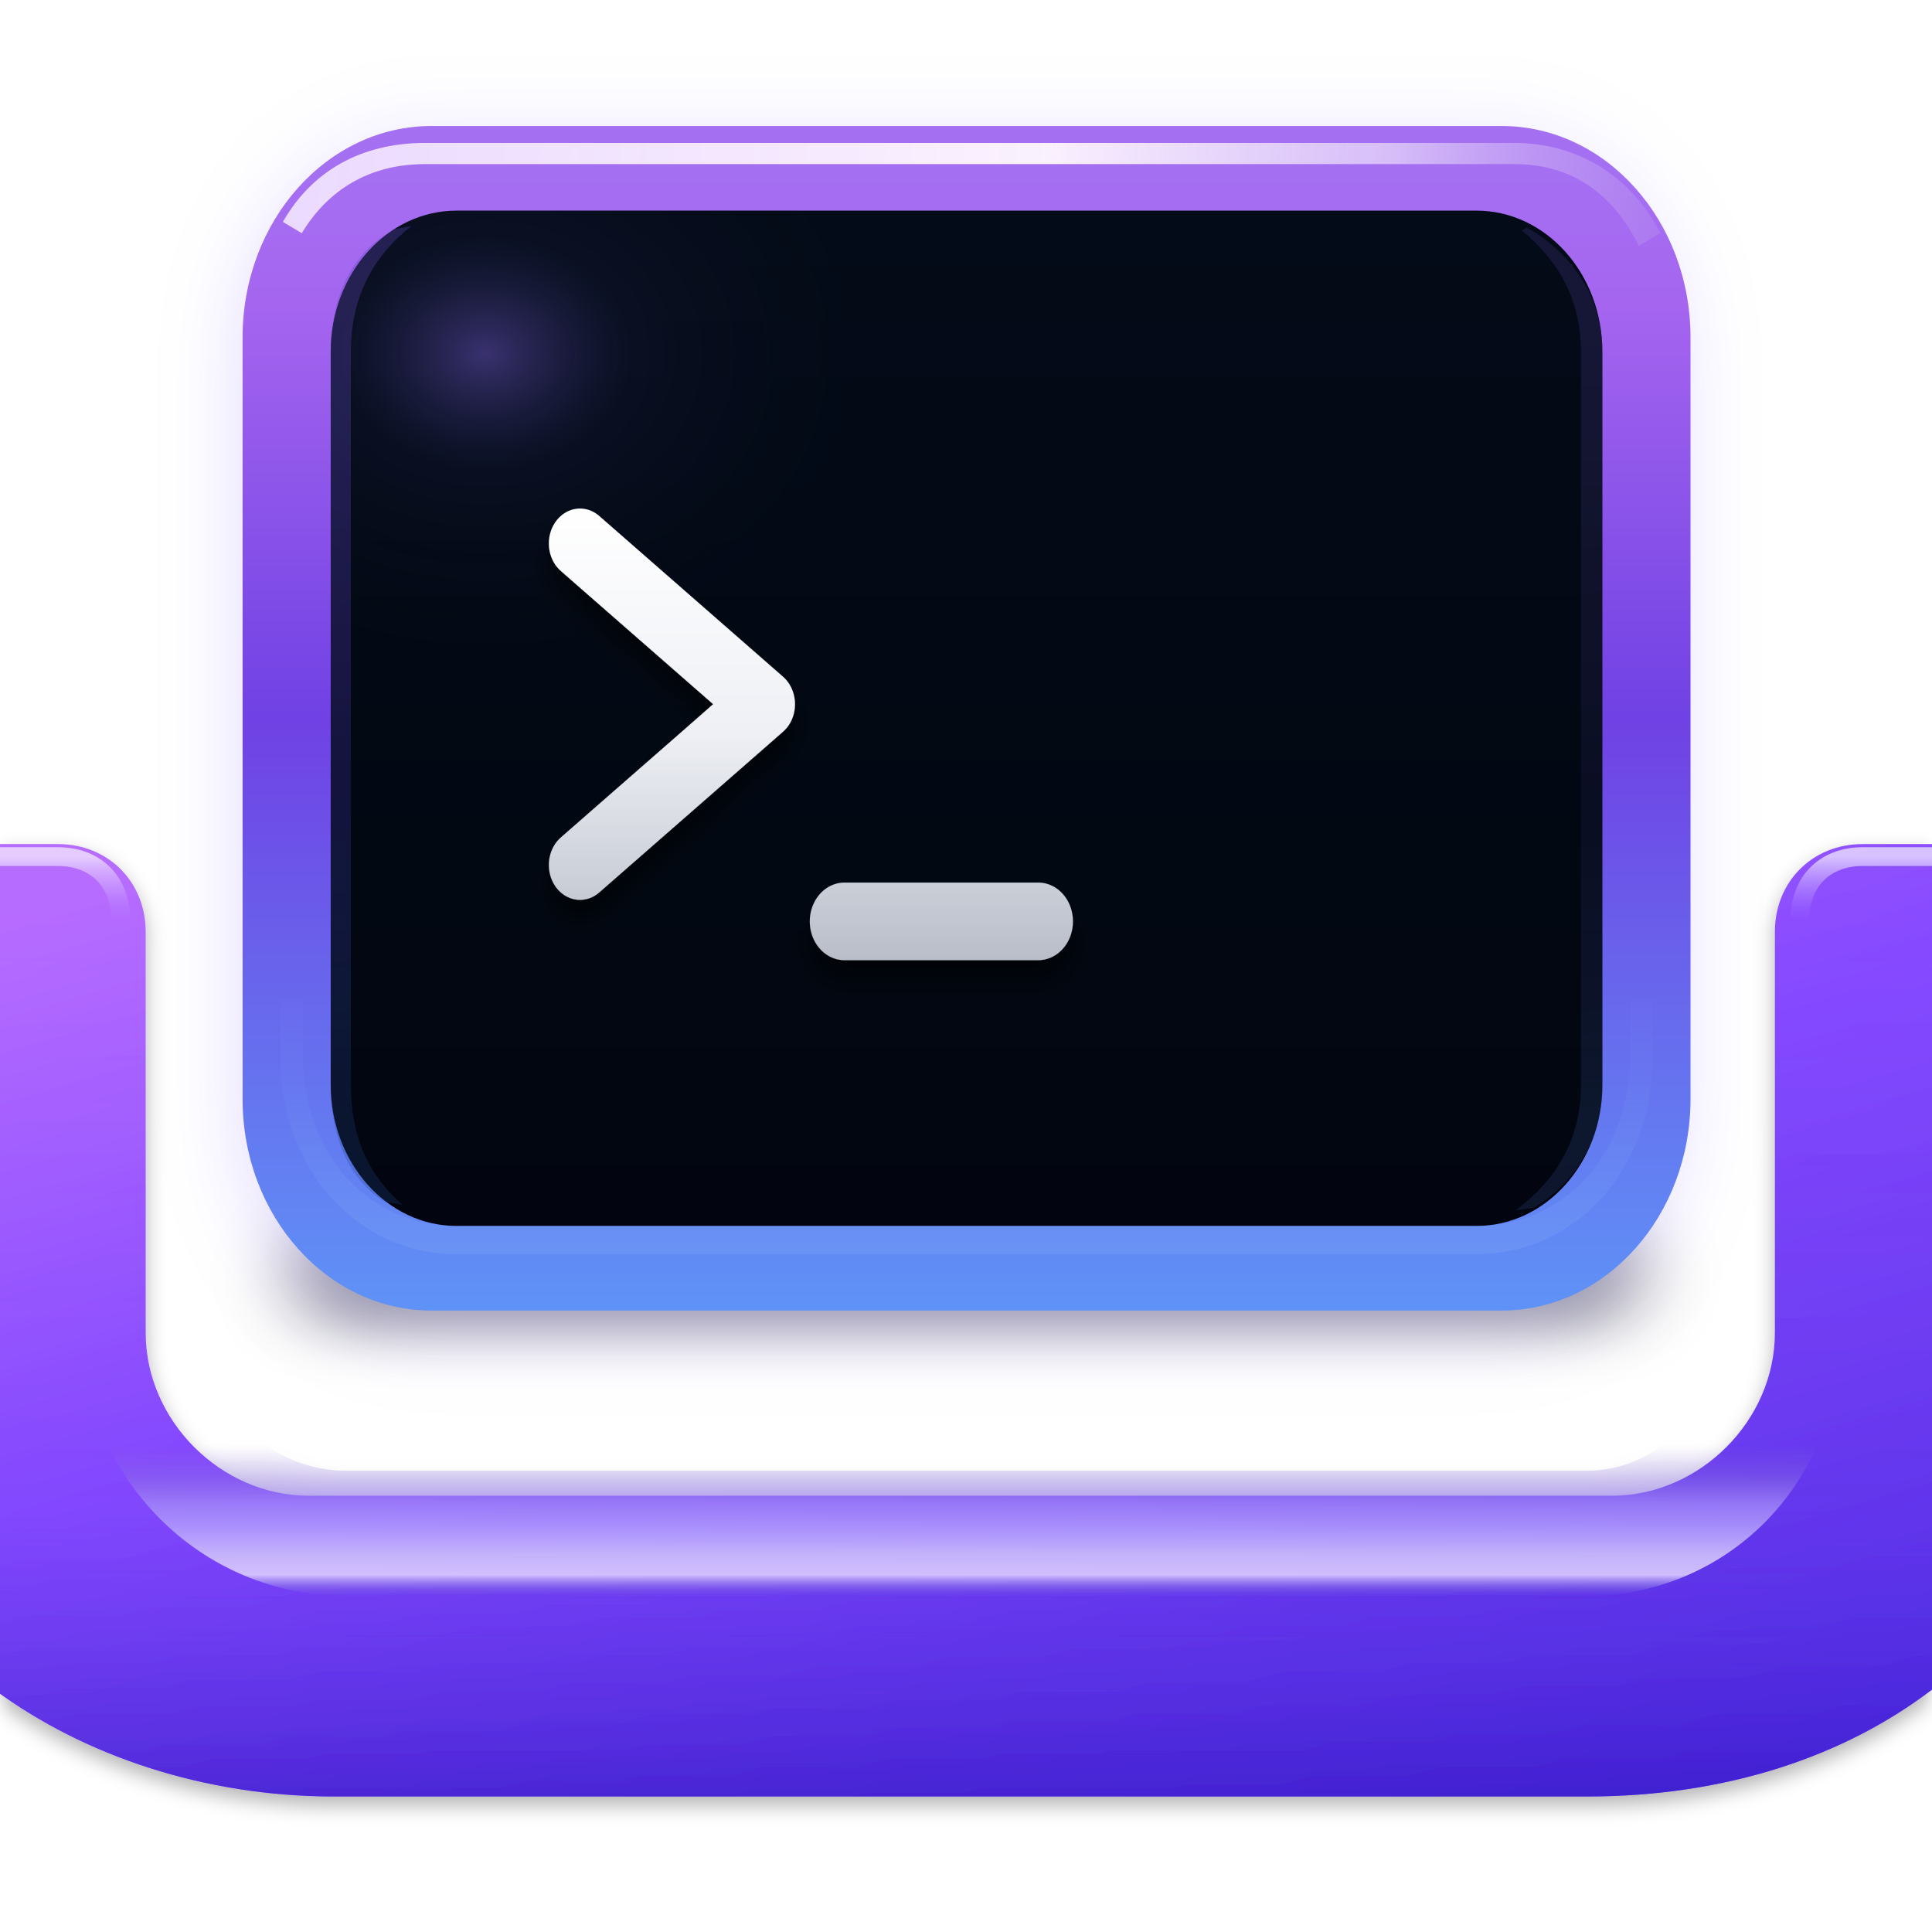
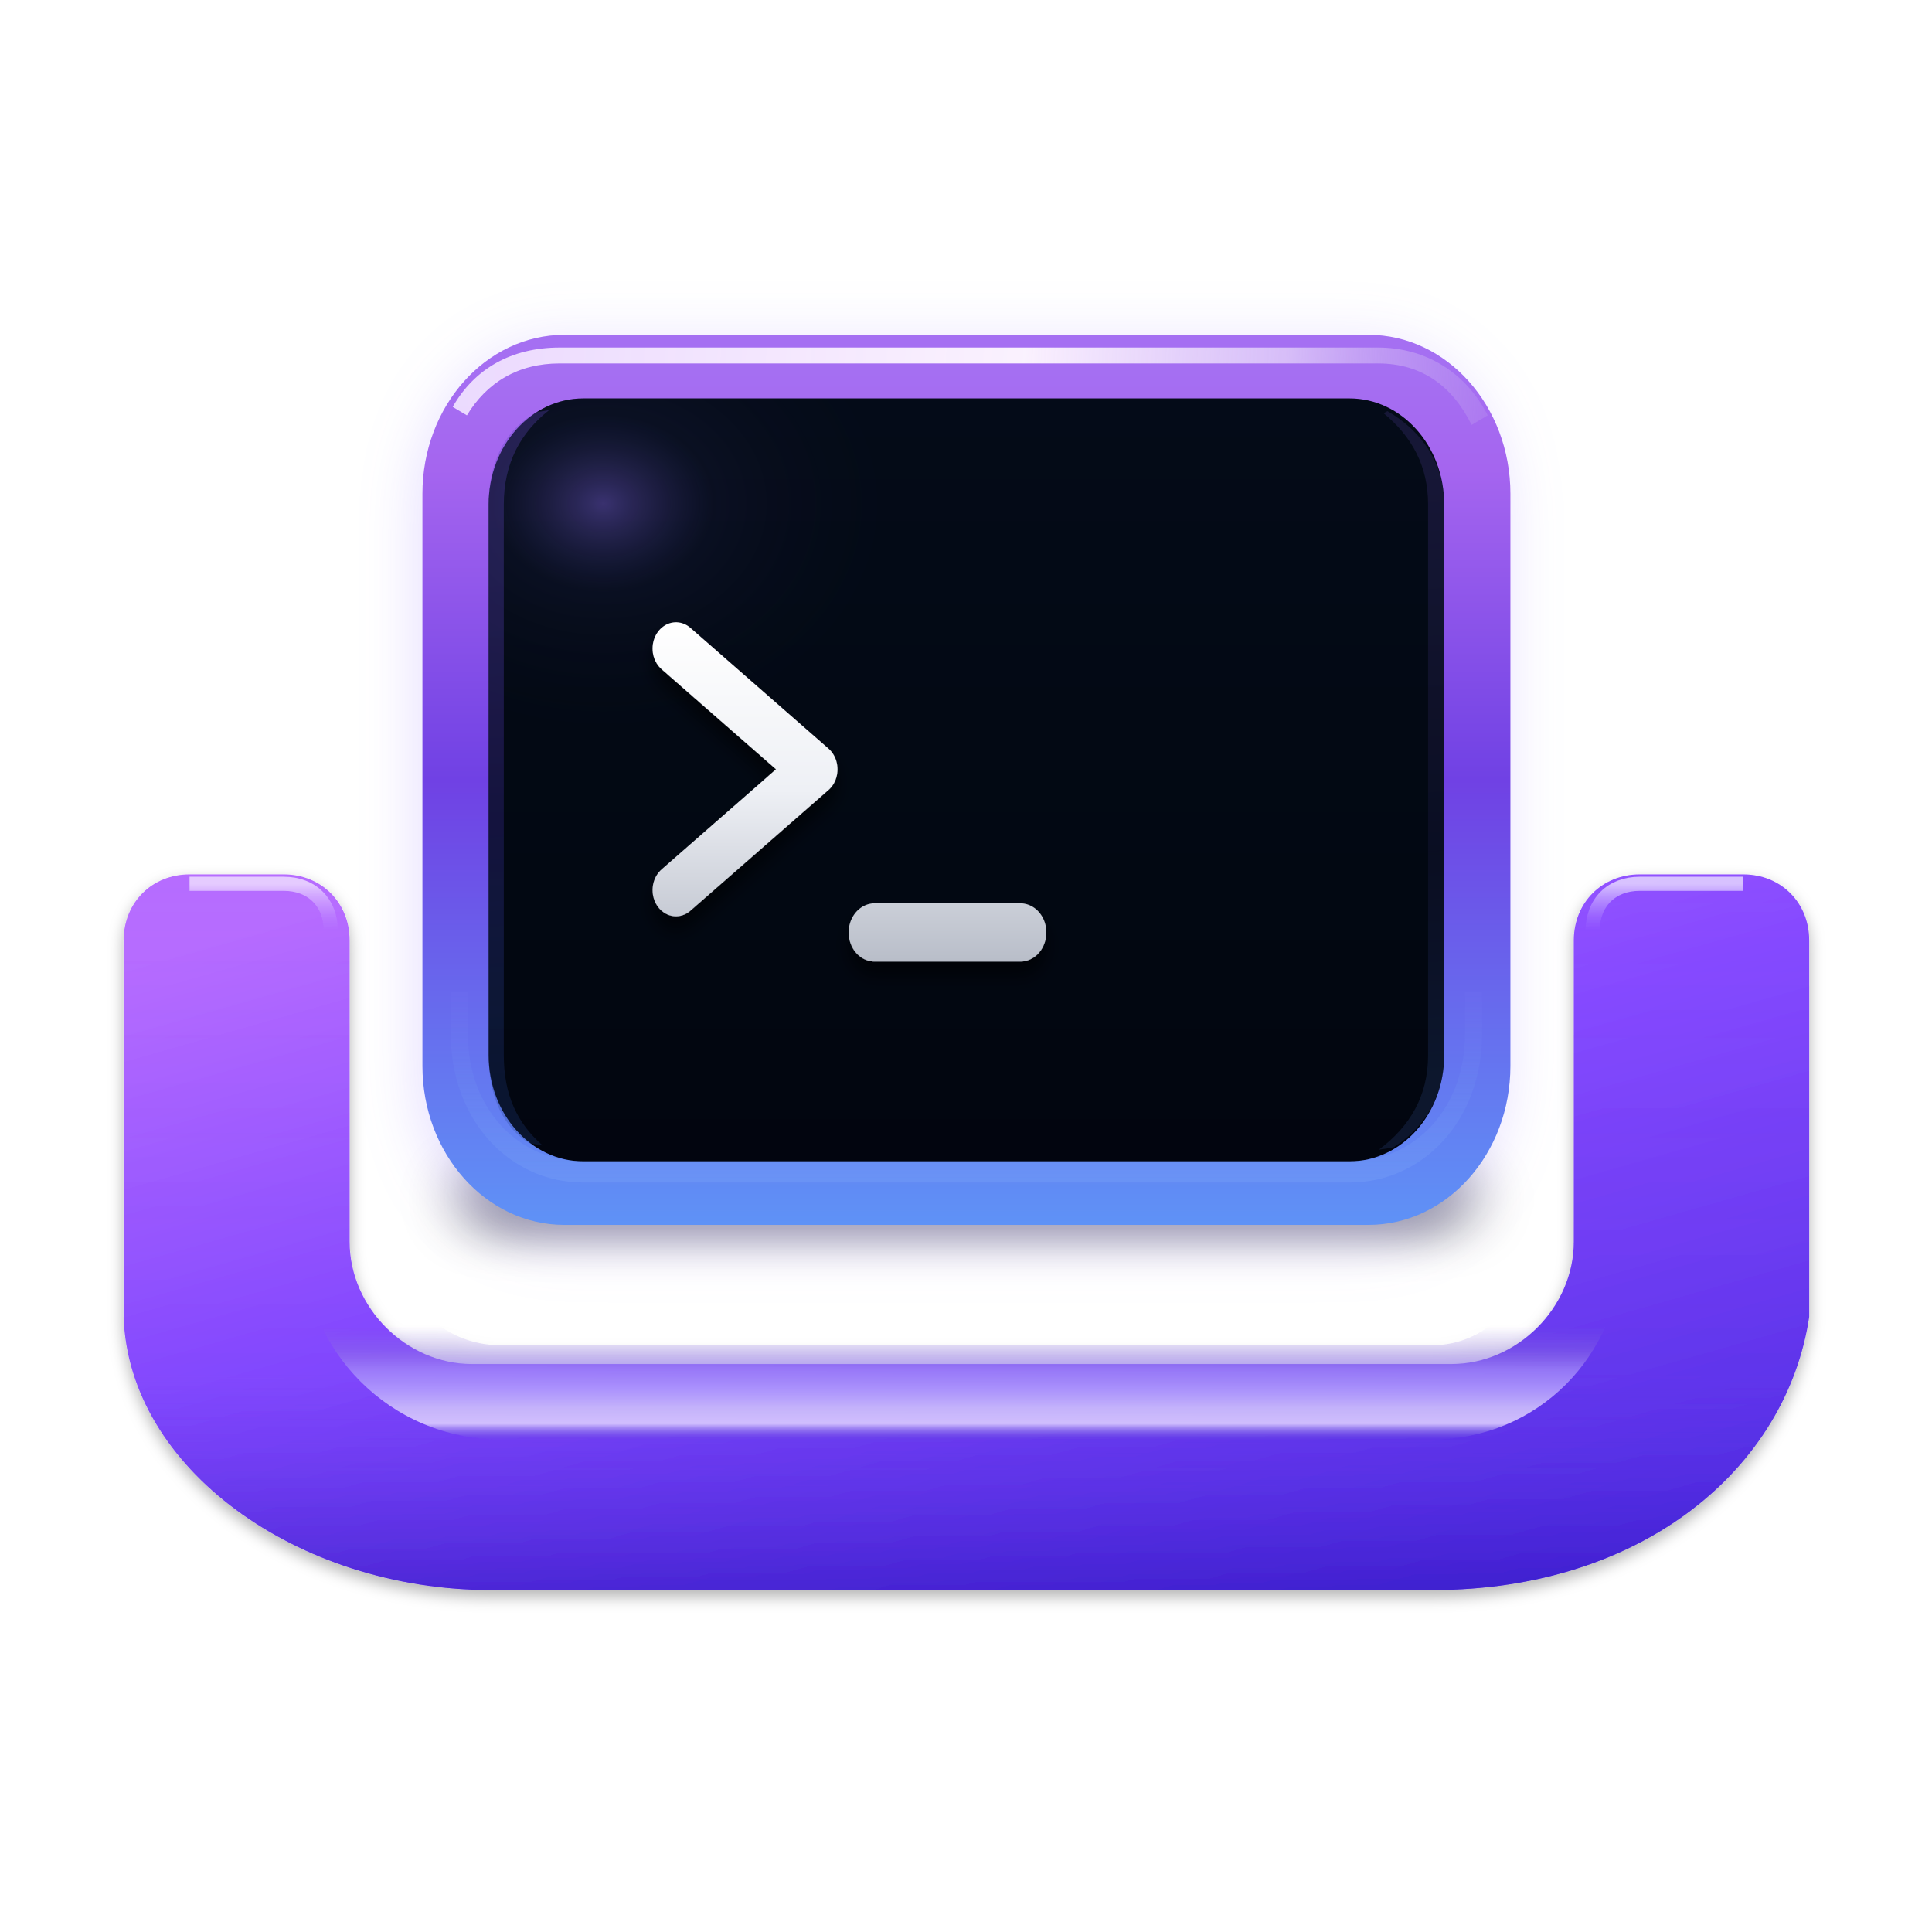
- <svg xmlns="http://www.w3.org/2000/svg" viewBox="35.087 7.883 138.747 138.747" width="32" height="32" role="img" aria-label="Pier">
+ <svg xmlns="http://www.w3.org/2000/svg" viewBox="12.134 -15.07 184.652 184.652" width="32" height="32" role="img" aria-label="Pier">
  <defs>
    <linearGradient id="berth-fill" x1="0.16" y1="0.02" x2="0.82" y2="1">
      <stop offset="0" stop-color="#b66cff" />
      <stop offset="0.44" stop-color="#8549ff" />
      <stop offset="1" stop-color="#542ee5" />
    </linearGradient>
    <linearGradient id="berth-depth" x1="0" y1="0" x2="0" y2="1">
      <stop offset="0" stop-color="#b275ff" stop-opacity="0" />
      <stop offset="0.7" stop-color="#5b35ec" stop-opacity="0.08" />
      <stop offset="1" stop-color="#2811b8" stop-opacity="0.48" />
    </linearGradient>
    <linearGradient id="berth-top-rim" x1="0" y1="0" x2="0" y2="1">
      <stop offset="0" stop-color="#ffffff" stop-opacity="0.9" />
      <stop offset="0.42" stop-color="#eadfff" stop-opacity="0.48" />
      <stop offset="1" stop-color="#b89aff" stop-opacity="0" />
    </linearGradient>
    <linearGradient id="berth-shelf" x1="0" y1="108" x2="0" y2="120" gradientUnits="userSpaceOnUse">
      <stop offset="0" stop-color="#8d72d8" stop-opacity="0" />
      <stop offset="0.18" stop-color="#8f76dd" stop-opacity="0.28" />
      <stop offset="0.38" stop-color="#a58df8" stop-opacity="0.72" />
      <stop offset="0.55" stop-color="#b6a3fe" stop-opacity="0.82" />
      <stop offset="0.72" stop-color="#cbbcfb" stop-opacity="0.92" />
      <stop offset="0.86" stop-color="#ded0ff" stop-opacity="0.88" />
      <stop offset="1" stop-color="#6b54db" stop-opacity="0.1" />
    </linearGradient>
    <linearGradient id="terminal-frame-fill" x1="0" y1="0" x2="0" y2="1">
      <stop offset="0" stop-color="#a56ff2" />
      <stop offset="0.04" stop-color="#a56ff2" />
      <stop offset="0.15" stop-color="#a565ef" />
      <stop offset="0.5" stop-color="#7041e4" />
      <stop offset="1" stop-color="#5f92f6" />
    </linearGradient>
    <linearGradient id="terminal-top-rim" x1="50" y1="19" x2="160" y2="26" gradientUnits="userSpaceOnUse">
      <stop offset="0" stop-color="#f3e6ff" stop-opacity="0.9" />
      <stop offset="0.55" stop-color="#fff8ff" stop-opacity="0.95" />
      <stop offset="0.8" stop-color="#eadcfb" stop-opacity="0.72" />
      <stop offset="1" stop-color="#c5a9ef" stop-opacity="0.22" />
    </linearGradient>
    <linearGradient id="terminal-lower-rim" x1="0" y1="80" x2="0" y2="98" gradientUnits="userSpaceOnUse">
      <stop offset="0" stop-color="#8b8cff" stop-opacity="0.04" />
      <stop offset="0.42" stop-color="#779cf5" stop-opacity="0.14" />
      <stop offset="1" stop-color="#81aaf7" stop-opacity="0.28" />
    </linearGradient>
    <linearGradient id="screen-fill" x1="0" y1="0" x2="0" y2="1">
      <stop offset="0" stop-color="#040b18" />
      <stop offset="0.65" stop-color="#020812" />
      <stop offset="1" stop-color="#02050f" />
    </linearGradient>
    <radialGradient id="screen-glow" cx="0.12" cy="0.14" r="0.41">
      <stop offset="0" stop-color="#765ed3" stop-opacity="0.47" />
      <stop offset="0.28" stop-color="#3b397b" stop-opacity="0.11" />
      <stop offset="0.75" stop-color="#0a1020" stop-opacity="0" />
      <stop offset="1" stop-color="#0a1020" stop-opacity="0" />
    </radialGradient>
    <linearGradient id="screen-left-depth" x1="54" y1="32" x2="56" y2="88" gradientUnits="userSpaceOnUse">
      <stop offset="0" stop-color="#5d46bd" stop-opacity="0.32" />
      <stop offset="0.55" stop-color="#271d69" stop-opacity="0.5" />
      <stop offset="1" stop-color="#24408b" stop-opacity="0.26" />
    </linearGradient>
    <linearGradient id="screen-right-depth" x1="153" y1="32" x2="155" y2="88" gradientUnits="userSpaceOnUse">
      <stop offset="0" stop-color="#7857dc" stop-opacity="0.16" />
      <stop offset="0.62" stop-color="#493b9d" stop-opacity="0.11" />
      <stop offset="1" stop-color="#4271c8" stop-opacity="0.16" />
    </linearGradient>
    <linearGradient id="glyph-fill" x1="0" y1="45" x2="0" y2="77" gradientUnits="userSpaceOnUse">
      <stop offset="0" stop-color="#ffffff" />
      <stop offset="0.5" stop-color="#eef0f5" />
      <stop offset="1" stop-color="#b9bec9" />
    </linearGradient>
    <filter id="berth-shadow" x="-15%" y="-10%" width="130%" height="125%" color-interpolation-filters="sRGB">
      <feDropShadow dx="0" dy="2" stdDeviation="2" flood-color="#15064c" flood-opacity="0.28" />
      <feDropShadow dx="0" dy="0.7" stdDeviation="0.8" flood-color="#000000" flood-opacity="0.3" />
    </filter>
    <filter id="terminal-shadow-and-halo" x="35" y="6" width="140" height="112" filterUnits="userSpaceOnUse" color-interpolation-filters="sRGB">
      <feGaussianBlur in="SourceAlpha" stdDeviation="3" result="halo-blur" />
      <feOffset in="halo-blur" dx="-0.55" dy="1.1" result="halo-position" />
      <feFlood flood-color="#7552ff" flood-opacity="0.18" result="halo-color" />
      <feComposite in="halo-color" in2="halo-position" operator="in" result="uniform-halo" />
    </filter>
    <filter id="terminal-bottom-shadow" x="42" y="88" width="125" height="25" filterUnits="userSpaceOnUse" color-interpolation-filters="sRGB">
      <feGaussianBlur in="SourceAlpha" stdDeviation="3 1.8" result="shadow-blur" />
      <feOffset in="shadow-blur" dy="1.5" result="shadow-position" />
      <feFlood flood-color="#010612" flood-opacity="0.36" result="shadow-color" />
      <feComposite in="shadow-color" in2="shadow-position" operator="in" />
    </filter>
    <filter id="glyph-shadow" x="-30%" y="-30%" width="160%" height="180%" color-interpolation-filters="sRGB">
      <feDropShadow dx="0" dy="1.3" stdDeviation="0.9" flood-color="#000000" flood-opacity="0.62" />
    </filter>
    <clipPath id="berth-clip">
      <path d="M22 60H32c4 0 7 3 7 7v32c0 7 6 13 13 13h104c7 0 13-6 13-13V67c0-4 3-7 7-7h11c4 0 7 3 7 7v40c-2.4 16-17.6 29-40 29H54c-20.6 0-38.5-13-39-29V67c0-4 3-7 7-7Z" />
    </clipPath>
  </defs>
  <g id="berth-layer" transform="translate(104.5 145) scale(0.9) translate(-104.5 -145)">
    <g id="berth-body" filter="url(#berth-shadow)">
      <path id="berth-base" d="M22 60H32c4 0 7 3 7 7v32c0 7 6 13 13 13h104c7 0 13-6 13-13V67c0-4 3-7 7-7h11c4 0 7 3 7 7v40c-2.4 16-17.6 29-40 29H54c-20.6 0-38.5-13-39-29V67c0-4 3-7 7-7Z" fill="url(#berth-fill)" />
      <rect id="berth-depth-overlay" x="15" y="60" width="179" height="76" fill="url(#berth-depth)" clip-path="url(#berth-clip)" />
      <path id="berth-arm-highlights" d="M22 61H32c3 0 5 2 5 5M171 66c0-3 2-5 5-5h11" fill="none" stroke="url(#berth-top-rim)" stroke-width="1.5" stroke-linecap="butt" opacity="0.72" />
      <path id="berth-inner-shelf" d="M34 98C34 95.7 36.2 94 39 94s5 1.7 5 4v1c0 6.1 4.9 11 11 11h99c5.5 0 10-4.5 10-10v-2c0-2.3 2.2-4 5-4s5 1.7 5 4v2c0 11.1-8.9 20-20 20H55c-11.6 0-21-9.4-21-21Z" fill="url(#berth-shelf)" />
    </g>
  </g>
  <g id="terminal-layer" transform="translate(104.5 102) scale(0.9042 1.0127) translate(-104.5 -102)">
    <g id="terminal-material-effects">
      <rect id="terminal-bottom-shadow-shape" x="51" y="94" width="107" height="8" rx="4" fill="#000000" filter="url(#terminal-bottom-shadow)" />
      <rect id="terminal-effect-shape" x="47" y="18" width="115" height="84" rx="15" fill="#000000" filter="url(#terminal-shadow-and-halo)" />
    </g>
    <rect id="terminal-frame" x="47" y="18" width="115" height="84" rx="15" fill="url(#terminal-frame-fill)" />
    <g id="screen-layer">
      <rect id="screen" x="54" y="24" width="101" height="72" rx="10" fill="url(#screen-fill)" />
      <rect id="screen-left-top-glow" x="54" y="24" width="101" height="72" rx="10" fill="url(#screen-glow)" />
      <path id="screen-left-inner-depth" d="M54 34C54 29.6 56.1 26.7 59.1 25.3L60.4 25.1C57.4 27.2 55.6 30.1 55.6 34v52c0 3.7 1.4 6.4 4.1 8.5l-1.4-.2C55.6 92.8 54 90 54 86Z" fill="url(#screen-left-depth)" />
      <path id="screen-right-inner-depth" d="M149 25.2C152.7 27.1 155 30.2 155 34v52c0 3.8-2.1 6.9-5.4 8.7l-1.5.2c3.3-2.2 5.2-5.1 5.2-8.9V34c0-3.6-1.7-6.4-4.7-8.6Z" fill="url(#screen-right-depth)" />
    </g>
    <g id="terminal-frame-highlights">
      <path id="terminal-top-highlight" d="M61.5 19.2H148c5.2 0 9.4 2.5 11.6 6.4l-1.7.9c-2-3.6-5.2-5.8-9.9-5.8H61.5c-4.4 0-7.7 1.8-9.8 4.9l-1.5-.8c2.3-3.6 6.2-5.6 11.3-5.6Z" fill="url(#terminal-top-rim)" />
      <path id="terminal-bottom-highlight" d="M50 80v4c0 8.1 6.2 14 14 14h81c7.8 0 14-5.9 14-14v-4h-1.8v4c0 7-5.3 12-12.2 12H64c-6.9 0-12.2-5-12.2-12v-4Z" fill="url(#terminal-lower-rim)" />
    </g>
    <g id="glyph-layer" filter="url(#glyph-shadow)" fill="none" stroke="url(#glyph-fill)" stroke-linecap="round" stroke-linejoin="round">
      <path id="chevron" d="M73.8 47.6L88.4 59L73.8 70.4" stroke-width="4.95" />
      <path id="underscore" d="M94.8 74.4H110.2" stroke-width="5.5" />
    </g>
  </g>
</svg>
